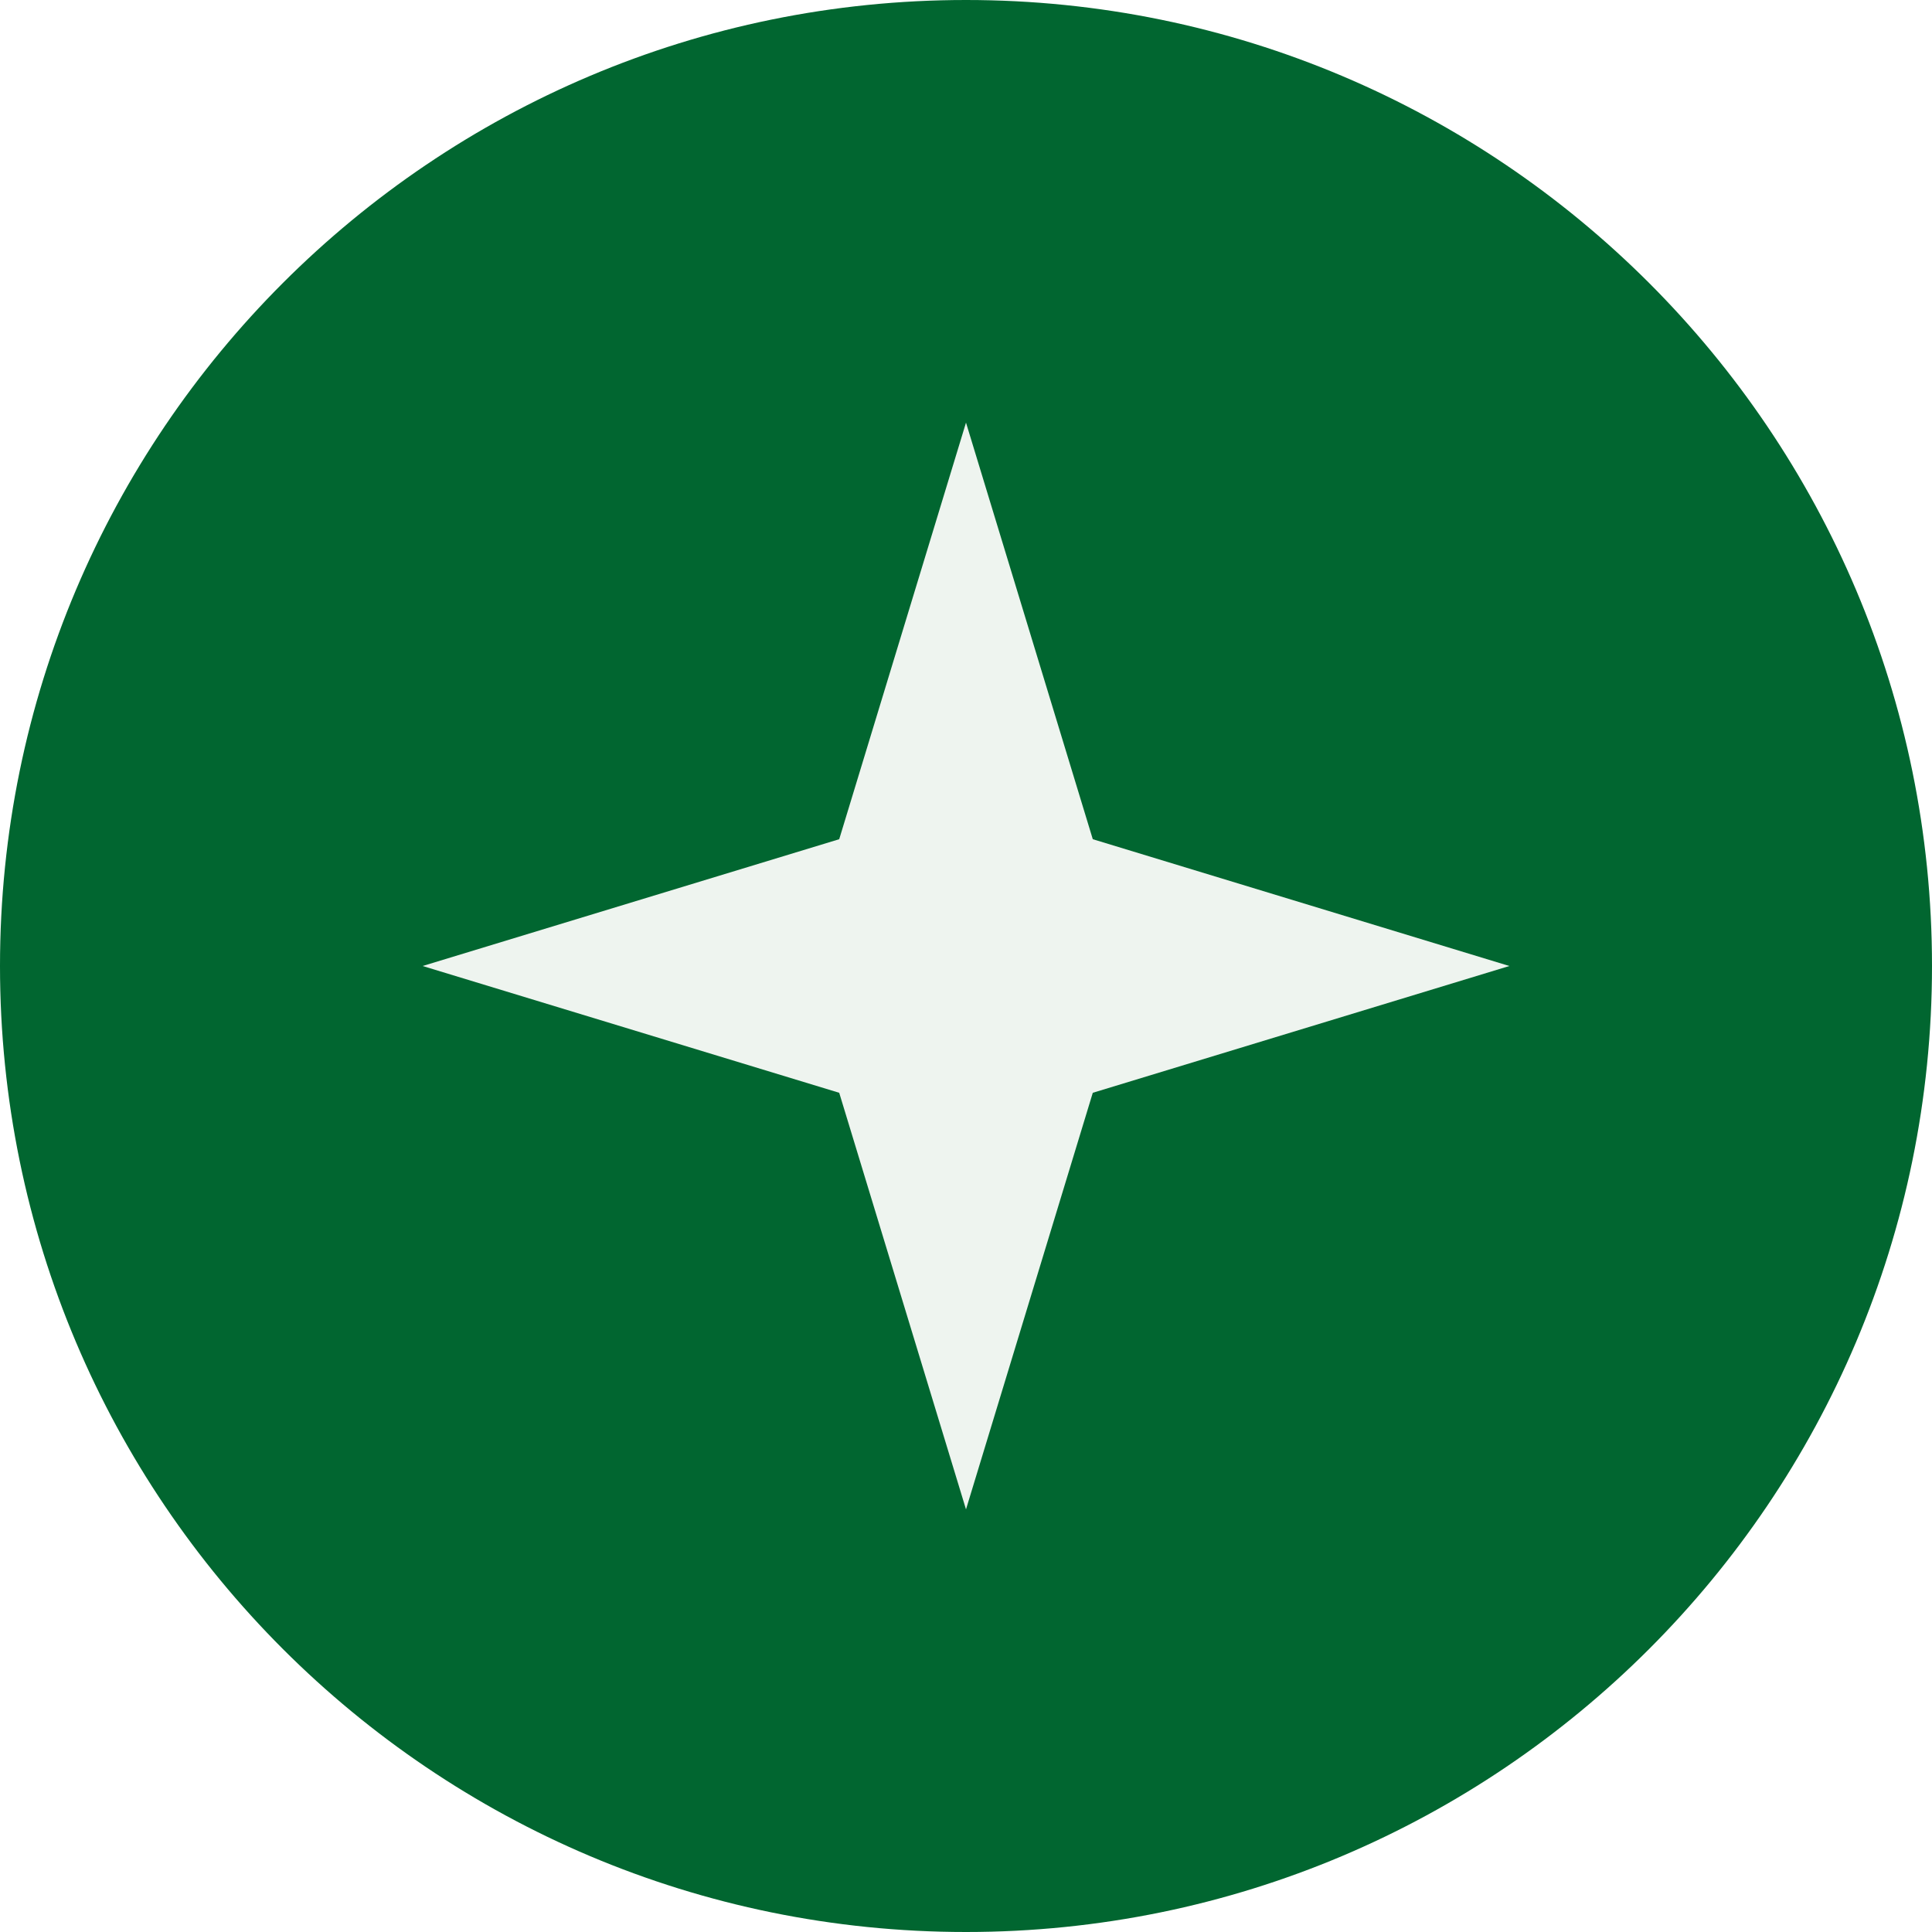
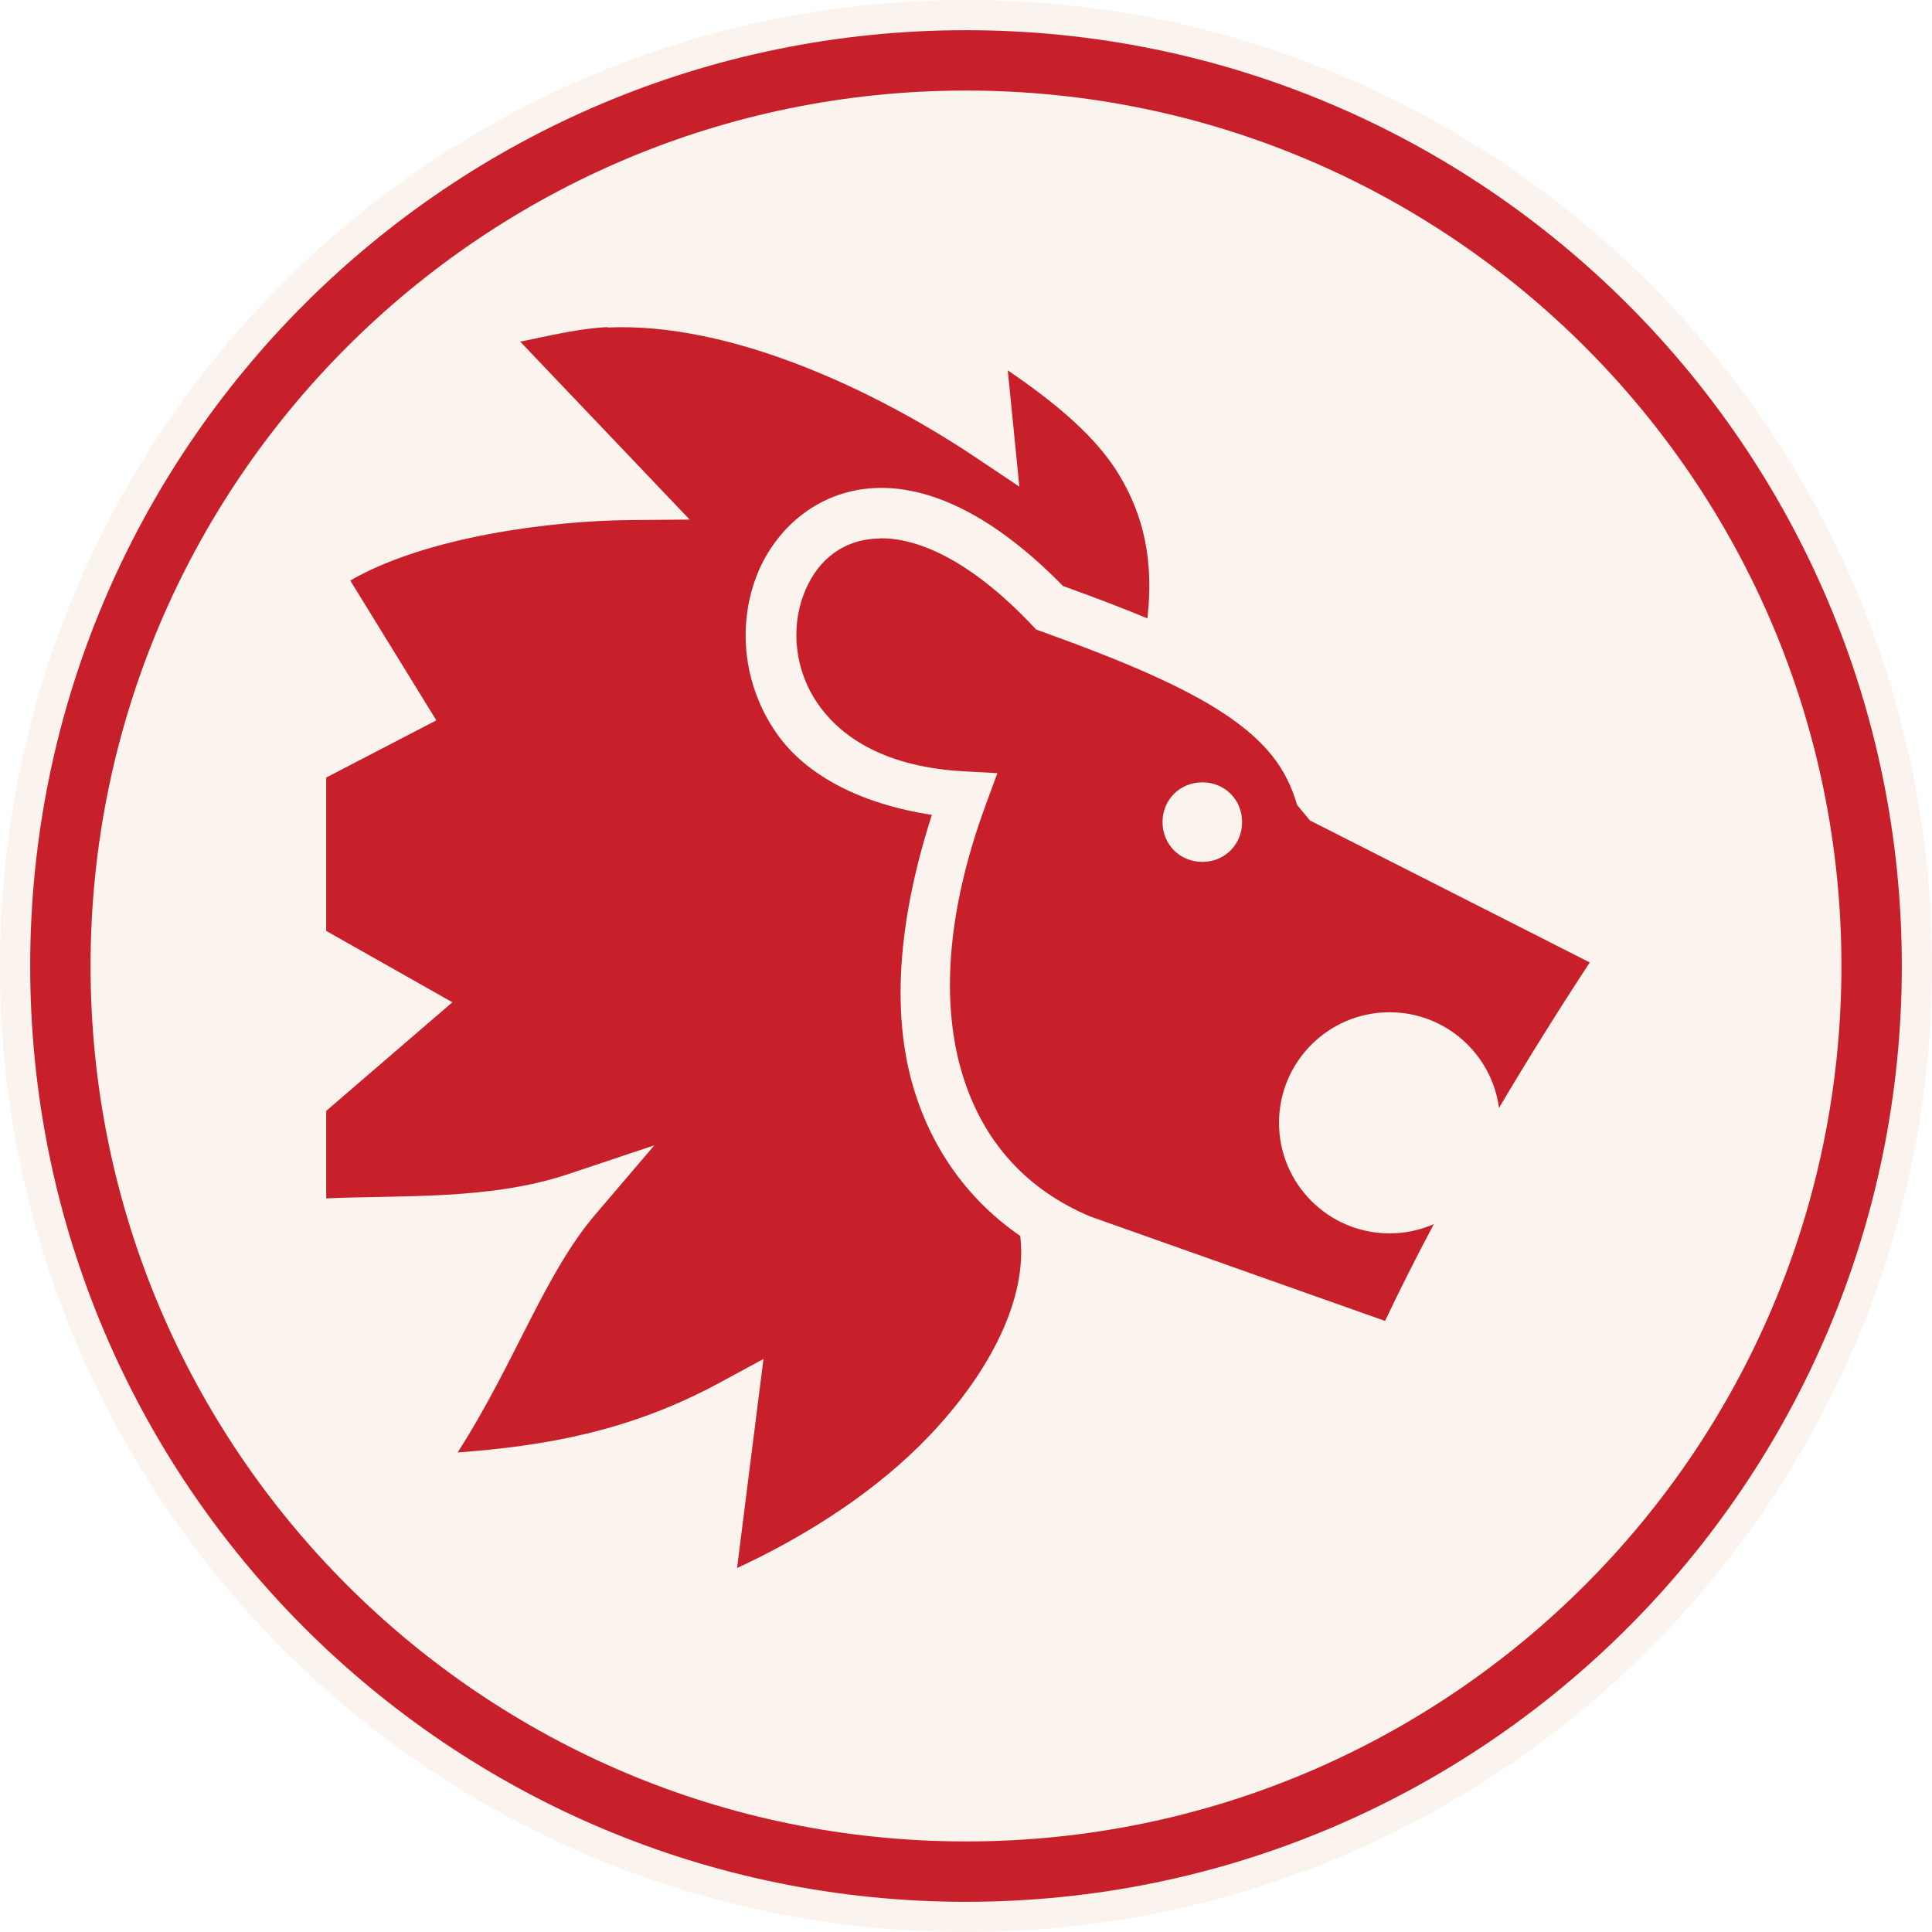
<svg xmlns="http://www.w3.org/2000/svg" viewBox="0 0 64 64" width="64" height="64" role="img" aria-label="@jah">
-   <circle cx="32" cy="32" r="32" fill="#016630" />
-   <path d="M32 14 L36.2 27.8 L50 32 L36.2 36.2 L32 50 L27.8 36.2 L14 32 L27.8 27.8 Z" fill="#eef4ef" />
+   <circle cx="32" cy="32" r="32" fill="#fbf3ee" />
+   <circle cx="32" cy="32" r="30" fill="none" stroke="#c8202a" stroke-width="2" />
+   <g transform="translate(9 9) scale(0.0898)">
+     <path fill="#c8202a" d="M123.885 20.447c-10.348.467-21.337 3.146-32.194 5.366l62.492 65.628l-21.645.188c-29.376.187-75.695 6.154-103.555 22.303l31.756 51.576l-40.625 21.098v56.577l46.54 26.32l-46.54 40.076v32.268c28.217-1.233 60.63.636 89.135-8.907l31.902-10.658l-21.828 25.586c-18.76 22-29.782 55.133-50.736 87.713c31.91-2.394 63.352-7.65 96.8-25.81l16.026-8.683l-9.746 77.124c26.333-12.19 52.103-28.923 71.178-49.055c22.683-23.94 35.713-50.49 33.36-72.71l-.074-.75c-18.488-12.687-32.26-31.173-39.236-54.18c-8.414-27.753-5.867-62.33 6.643-101.145c-26.406-4.04-46.536-14.637-57.307-30.11c-12.33-17.716-14.222-39.26-7.738-57.018s22.29-32.165 43.437-33.4c20.558-1.195 44.48 10.033 69.972 36.102c11.368 4.11 21.73 8.034 31.14 11.94c2.434-21.395-1.46-38.033-10.408-52.9c-8.41-13.975-23.217-26.43-41.1-38.582l4.27 42.888l-16.425-10.985C222.37 43.57 168.973 18.49 123.885 20.597l.002-.225zm100.387 77.997c-.436.008-.866 0-1.29 0h-.002c-13.54.785-22.545 9.105-26.937 21.135c-4.393 12.03-3.243 27.353 5.51 39.93c8.755 12.576 25.128 23.158 53.548 24.784l12.595.69l-4.344 11.827c-14.837 40.46-16.242 73.928-8.577 99.212c7.66 25.267 24.04 42.795 47.305 52.56h.037l108.59 38.474c5.65-11.9 11.672-23.813 17.988-35.71a40.6 40.6 0 0 1-16.32 3.41c-22.52 0-40.78-18.262-40.78-40.782c0-22.518 18.26-40.78 40.78-40.78c20.66 0 37.697 15.373 40.373 35.3c10.666-18.062 21.885-36 33.48-53.683l-103.224-52.377l-4.746-5.732c-3.93-13.556-11.515-23.32-26.39-33.324c-14.876-10.002-37.034-19.57-67.784-30.623l-2.08-.767l-1.53-1.607c-23.283-24.532-42.7-32.278-56.202-32.024zm119.04 89.93c8.272 0 14.657 6.387 14.657 14.657c0 8.274-6.387 14.688-14.658 14.688c-8.27 0-14.687-6.414-14.687-14.687c0-8.27 6.416-14.655 14.687-14.655z" />
+   </g>
</svg>
